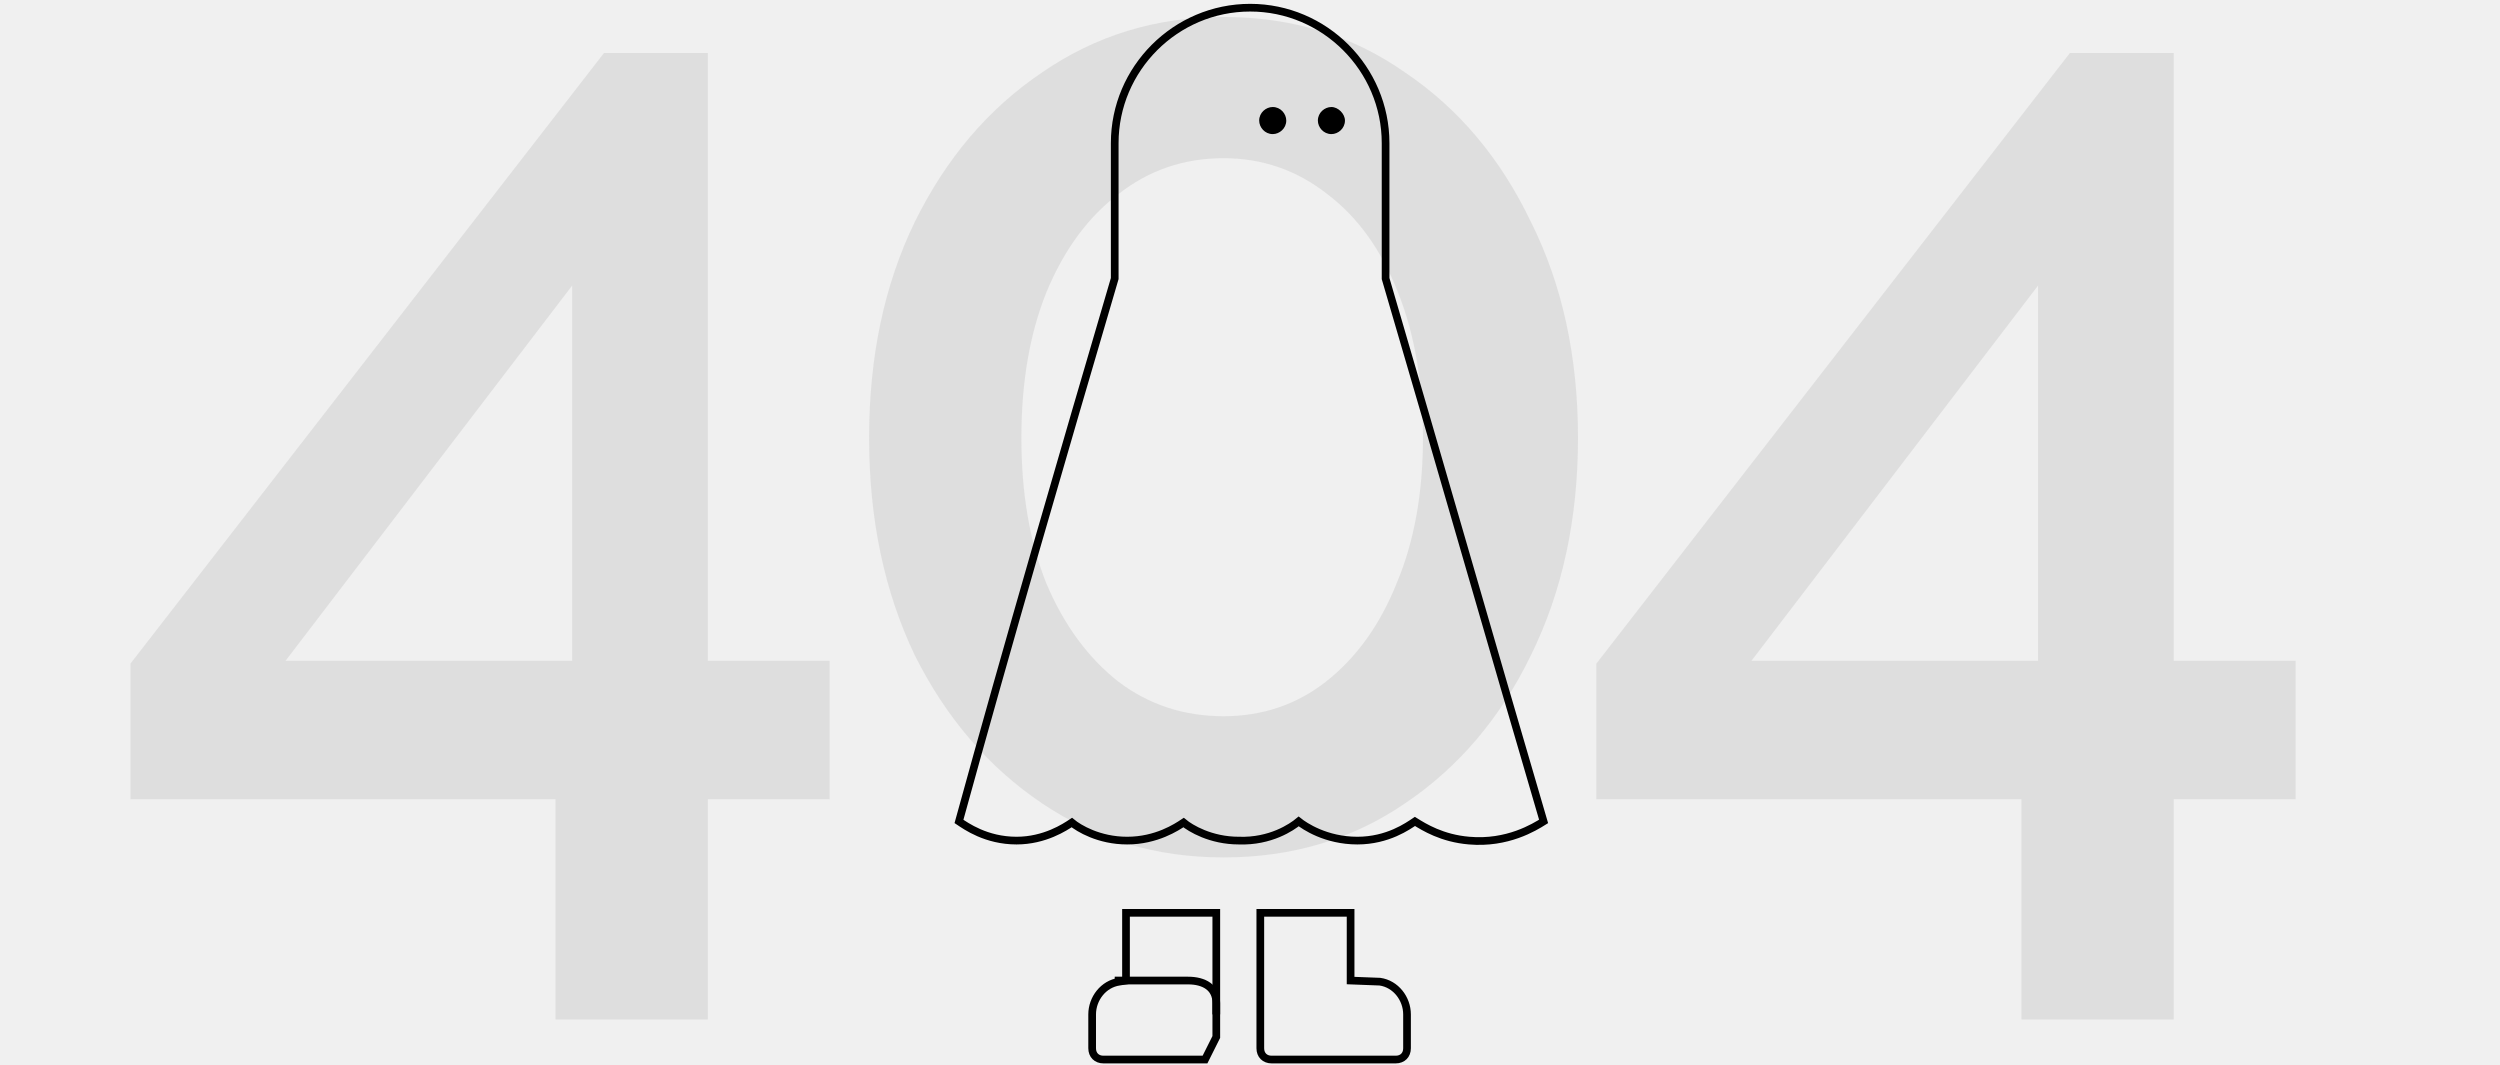
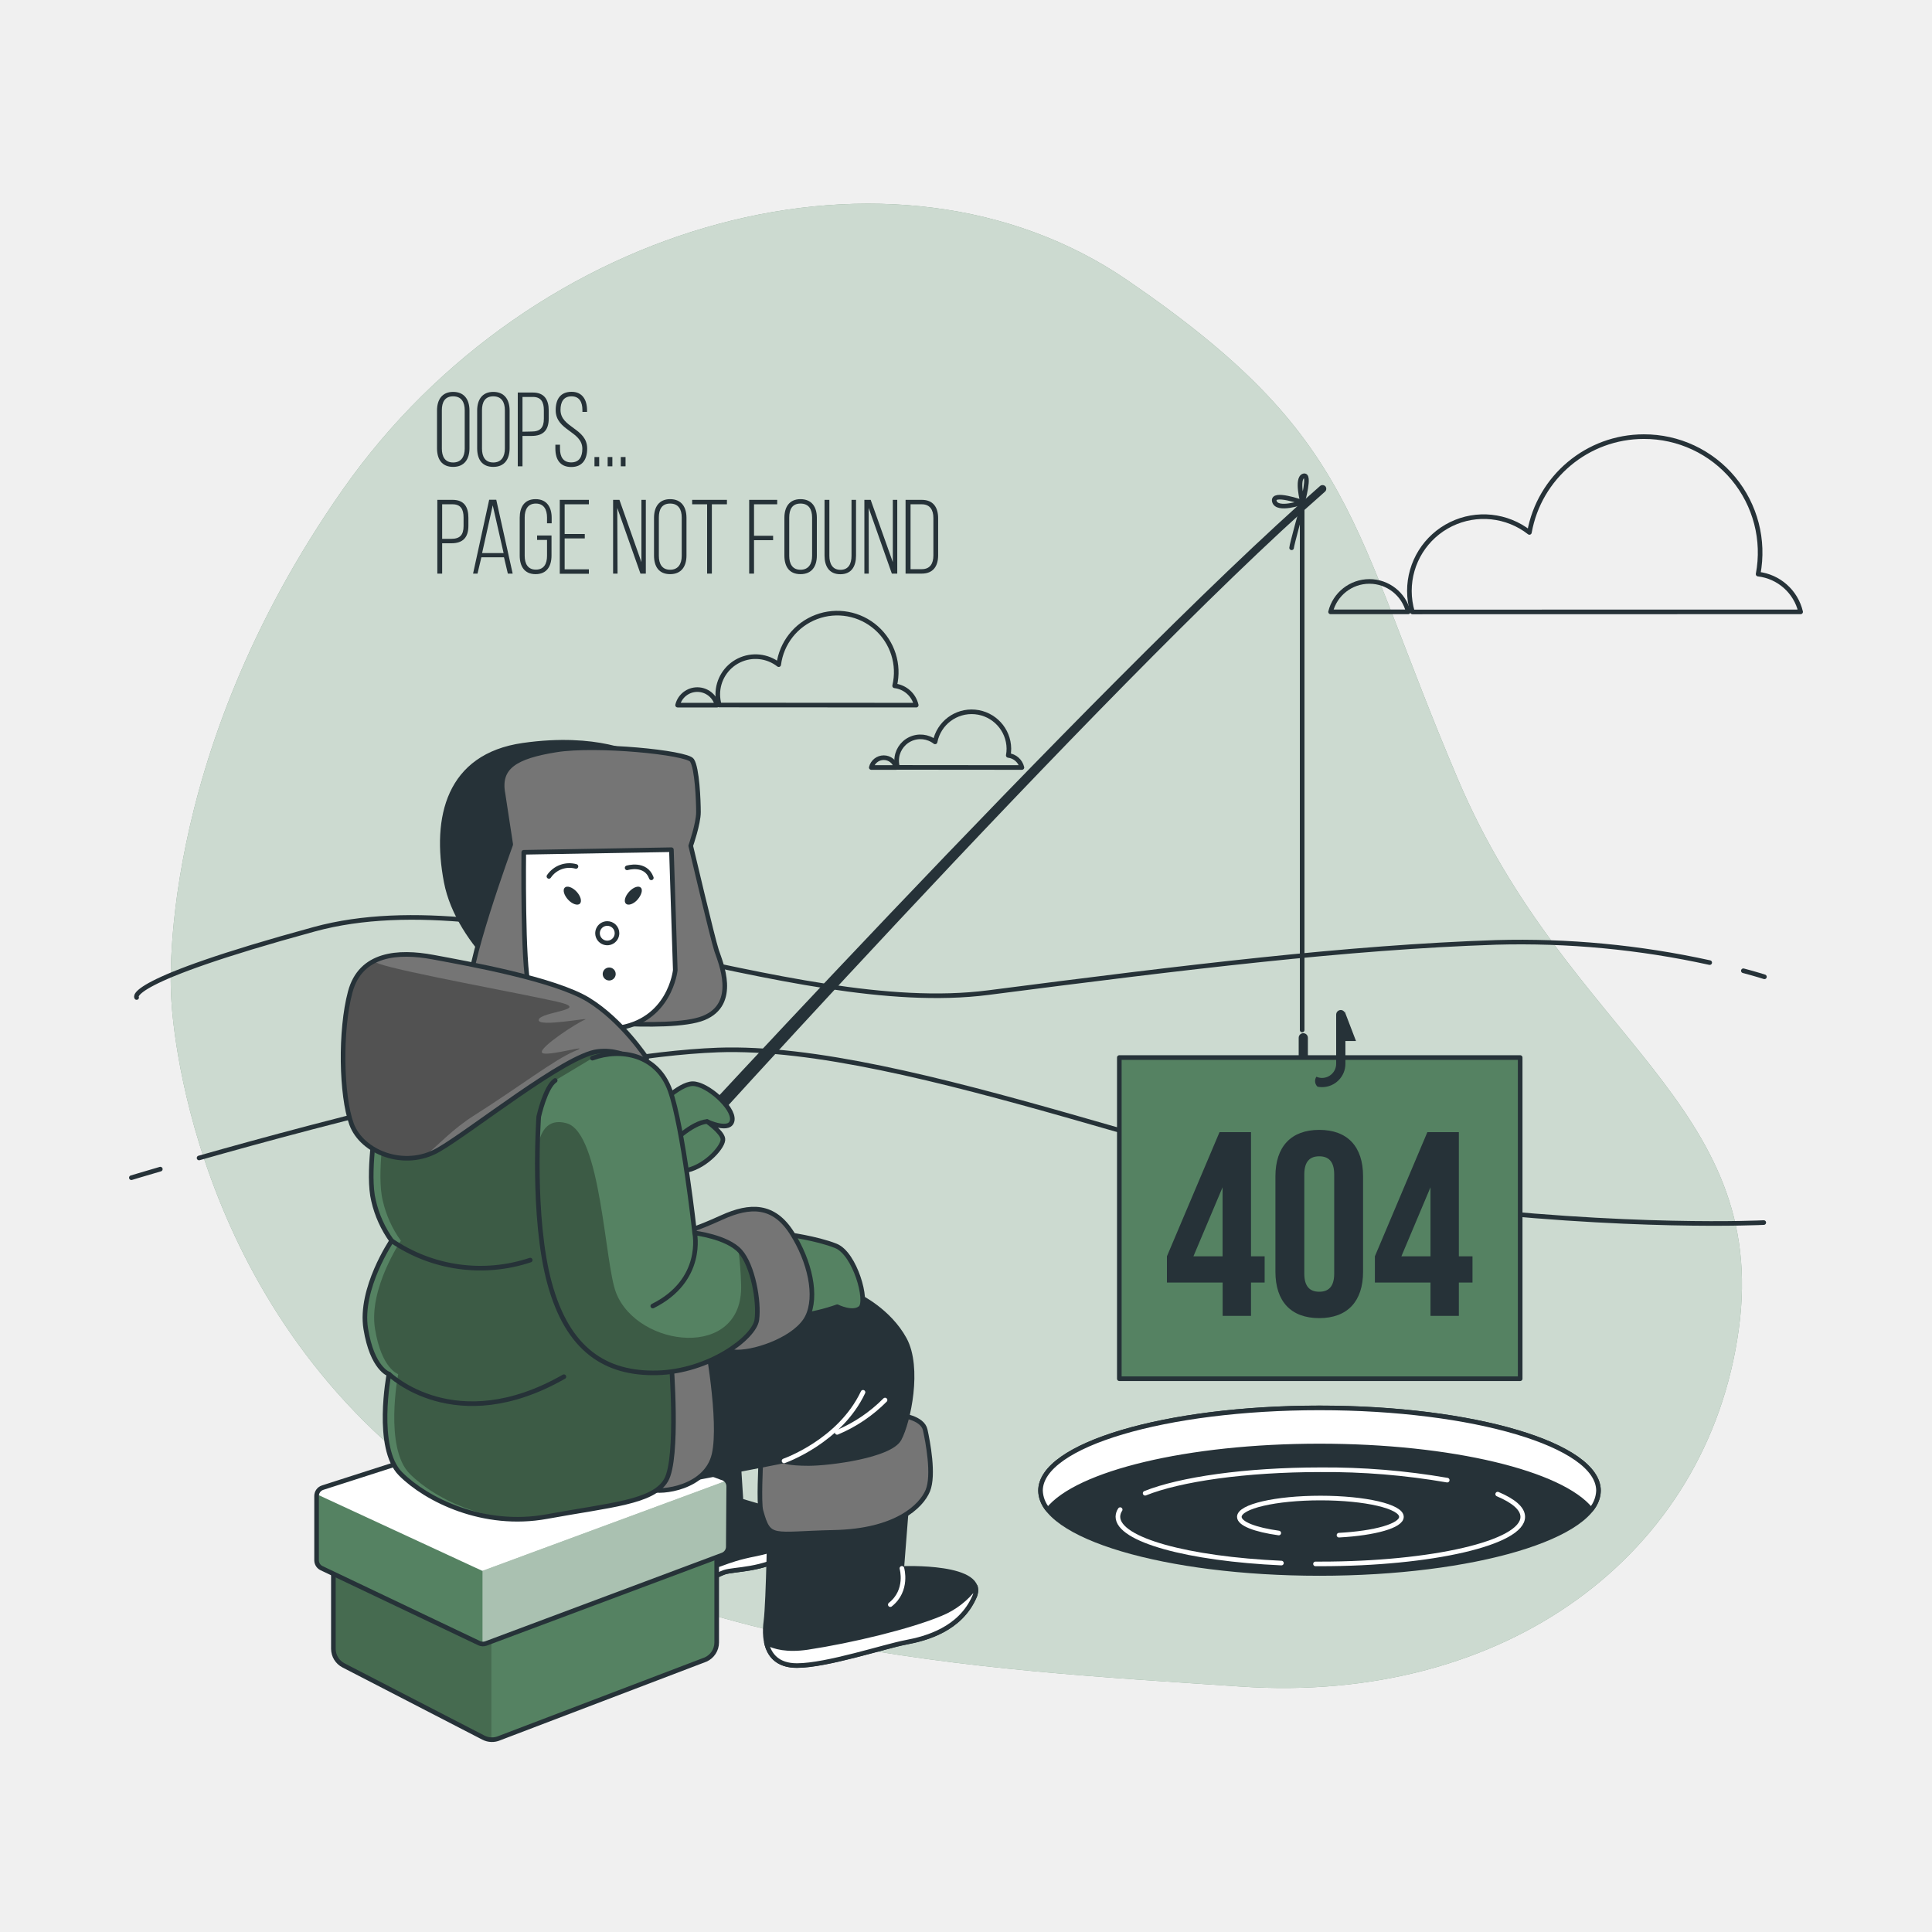
- <svg xmlns="http://www.w3.org/2000/svg" width="975" height="415" viewBox="0 0 975 415" fill="none">
-   <g opacity="0.15" clip-path="url(#clip0_0_1)">
-     <path d="M216.66 397.58V311.72H50.88V258.8L235.56 20.66H276.06V257.72H323.58V311.72H276.06V397.58H216.66ZM111.36 257.72H223.14V111.38L111.36 257.72ZM615.425 170.78C615.425 202.46 609.305 230.72 597.065 255.56C585.185 280.04 568.805 299.3 547.925 313.34C527.405 327.38 503.825 334.4 477.185 334.4C450.905 334.4 427.325 327.38 406.445 313.34C385.565 299.3 369.005 280.04 356.765 255.56C344.885 230.72 338.945 202.46 338.945 170.78C338.945 139.1 344.885 111.02 356.765 86.54C369.005 61.7 385.565 42.26 406.445 28.22C427.325 13.82 450.905 6.62 477.185 6.62C503.825 6.62 527.405 13.82 547.925 28.22C568.805 42.26 585.185 61.7 597.065 86.54C609.305 111.02 615.425 139.1 615.425 170.78ZM554.945 170.78C554.945 149.18 551.705 130.28 545.225 114.08C538.745 97.52 529.565 84.74 517.685 75.74C505.805 66.38 492.305 61.7 477.185 61.7C461.705 61.7 448.025 66.38 436.145 75.74C424.265 84.74 414.905 97.52 408.065 114.08C401.585 130.28 398.345 149.18 398.345 170.78C398.345 192.38 401.585 211.28 408.065 227.48C414.905 243.68 424.265 256.46 436.145 265.82C448.025 274.82 461.705 279.32 477.185 279.32C492.305 279.32 505.625 274.82 517.145 265.82C529.025 256.46 538.205 243.68 544.685 227.48C551.525 211.28 554.945 192.38 554.945 170.78ZM788.364 397.58V311.72H622.584V258.8L807.264 20.66H847.764V257.72H895.284V311.72H847.764V397.58H788.364ZM683.064 257.72H794.844V111.38L683.064 257.72Z" fill="#7B7A7A" />
-   </g>
-   <path d="M439.142 356.004H474.355V404.421L469.953 413.224H430.339C427.698 413.224 425.938 411.463 425.938 408.822V395.618C425.938 389.456 430.339 383.734 436.501 382.853L439.142 382.413V356.004Z" stroke="currentColor" stroke-width="3" stroke-miterlimit="10" />
-   <path d="M434.741 382.413H463.351C469.513 382.413 474.355 385.054 474.355 391.216V395.618" stroke="currentColor" stroke-width="3" stroke-miterlimit="10" />
-   <path d="M526.733 356.004H491.521V408.822C491.521 411.463 493.282 413.224 495.922 413.224H544.339C546.98 413.224 548.741 411.463 548.741 408.822V395.618C548.741 389.456 544.339 383.734 538.177 382.853L526.733 382.413V356.004Z" stroke="currentColor" stroke-width="3" stroke-miterlimit="10" />
-   <path d="M501.644 47.016C501.644 50.097 499.004 52.298 496.363 52.298C493.282 52.298 491.081 49.657 491.081 47.016C491.081 43.935 493.722 41.734 496.363 41.734C499.444 41.734 501.644 44.375 501.644 47.016Z" fill="currentColor" />
-   <path d="M524.532 47.016C524.532 50.097 521.891 52.298 519.25 52.298C516.169 52.298 513.968 49.657 513.968 47.016C513.968 43.935 516.609 41.734 519.25 41.734C521.891 41.734 524.532 44.375 524.532 47.016Z" fill="currentColor" />
-   <path d="M434.741 108.637V55.819C434.741 26.768 458.51 3 487.56 3C516.61 3 540.378 26.768 540.378 55.819V108.637C561.066 179.062 581.313 249.927 602 320.351C598.479 322.552 587.915 329.154 572.95 327.834C562.386 326.954 555.344 322.552 551.822 320.351C549.181 322.112 541.259 327.834 529.375 327.834C517.05 327.834 508.687 322.112 506.486 320.351C503.846 322.552 495.483 328.274 483.158 327.834C472.154 327.834 464.232 322.992 461.591 320.791C458.95 322.552 451.027 327.834 439.583 327.834C428.579 327.834 420.656 322.992 418.015 320.791C415.375 322.552 407.452 327.834 396.448 327.834C384.564 327.834 376.641 322.112 374 320.351C393.367 249.927 414.054 179.062 434.741 108.637Z" stroke="currentColor" stroke-width="3" stroke-miterlimit="10" />
+ <svg xmlns="http://www.w3.org/2000/svg" viewBox="0 0 500 500">
  <defs>
-     <clipPath id="clip0_0_1">
-       <rect width="975" height="415" fill="white" />
+     <clipPath id="freepik--clip-path--inject-40">
+       <path d="M86.28,404.22v22.52A4.84,4.84,0,0,0,88.9,431l36.2,18.69a4.81,4.81,0,0,0,4.19.12l53.33-20.33a4.84,4.84,0,0,0,2.86-4.41V397.85l-61,18.43Z" style="fill:#558262;stroke:#263238;stroke-linecap:round;stroke-linejoin:round;stroke-width:1.193px" />
+     </clipPath>
+     <clipPath id="freepik--clip-path-2--inject-40">
+       <path d="M142,366.2,83.5,385a2.26,2.26,0,0,0-1.57,2.16v16.68a2.27,2.27,0,0,0,1.29,2L124,425.25a2.27,2.27,0,0,0,1.77.08L187,402.42a2.27,2.27,0,0,0,1.48-2.12l.11-15.65a2.29,2.29,0,0,0-1.79-2.22l-43.64-16.29A2.36,2.36,0,0,0,142,366.2Z" style="fill:#fff;stroke:#263238;stroke-linecap:round;stroke-linejoin:round;stroke-width:1.193px" />
+     </clipPath>
+     <clipPath id="freepik--clip-path-3--inject-40">
+       <path d="M97.34,290.27S95,304,96.67,310.72a28.62,28.62,0,0,0,4.69,10.39s-8.38,12.4-6.7,22.78,6,11.73,6,11.73-3.68,19.11,3,25.81,21.45,14.07,37.87,11.06,27.48-3.69,30.83-9.39,1.34-30.83,1.34-30.83-.67-27.81-1.34-44.91-3-30.83-11.06-37.53-43.57,3.69-54.29,10.72S97.34,290.27,97.34,290.27Z" style="fill:#558262;stroke:#263238;stroke-linecap:round;stroke-linejoin:round;stroke-width:1.193px" />
+     </clipPath>
+     <clipPath id="freepik--clip-path-4--inject-40">
+       <path d="M167.38,273.85s-6.36-9.72-15.08-15.08-31.16-9.38-40.21-11.06-18.77-1-21.45,9-2.35,26.81.33,34.18,13.74,11.73,22.46,6.71,32.84-24.47,41.22-25.47S166.71,277.54,167.38,273.85Z" style="fill:#757575;stroke:#263238;stroke-linecap:round;stroke-linejoin:round;stroke-width:1.193px" />
+     </clipPath>
+     <clipPath id="freepik--clip-path-5--inject-40">
+       <path d="M153.31,273.85c7.37-2.68,16.76-1,20.11,8.38s6.36,36.86,6.36,36.86,8.38,1,11.73,4.7,5,13.07,4.36,17.76-12.4,13.4-25.8,13.74-23.13-6-27.82-23.13S139.42,289,139.42,289s1.7-7.67,4.26-9.38" style="fill:#558262;stroke:#263238;stroke-linecap:round;stroke-linejoin:round;stroke-width:1.193px" />
    </clipPath>
  </defs>
+   <g id="freepik--background-simple--inject-40">
+     <path d="M44.31,258.15s2.35,73,63.27,121.6,145.32,52.12,213.65,56.74S442,402.43,450,344s-44.3-75.63-72.63-142.2-25.81-88.44-85.75-129.38S137.86,56.57,88.7,126.71,44.31,258.15,44.31,258.15Z" style="fill:#558262" />
+     <path d="M44.31,258.15s2.35,73,63.27,121.6,145.32,52.12,213.65,56.74S442,402.43,450,344s-44.3-75.63-72.63-142.2-25.81-88.44-85.75-129.38S137.86,56.57,88.7,126.71,44.31,258.15,44.31,258.15Z" style="fill:#fff;opacity:0.7" />
+   </g>
+   <g id="freepik--Hole--inject-40">
+     <ellipse cx="341.49" cy="385.79" rx="72.2" ry="21.42" style="fill:#263238;stroke:#263238;stroke-linecap:round;stroke-linejoin:round;stroke-width:1.193px" />
+     <path d="M341.49,374.22c34.15,0,62.75,7,70.26,16.49a8,8,0,0,0,1.94-4.92c0-11.84-32.33-21.43-72.2-21.43s-72.21,9.59-72.21,21.43a8,8,0,0,0,1.94,4.92C278.73,381.26,307.33,374.22,341.49,374.22Z" style="fill:#fff;stroke:#263238;stroke-linecap:round;stroke-linejoin:round;stroke-width:1.193px" />
+     <path d="M331.63,404.52c-24.12-1.09-42.32-6-42.32-12a3.33,3.33,0,0,1,.59-1.83" style="fill:none;stroke:#fff;stroke-linecap:round;stroke-linejoin:round;stroke-width:1.193px" />
+     <path d="M387.6,386.68c4.13,1.75,6.49,3.75,6.49,5.88,0,6.73-23.46,12.18-52.39,12.18h-1.25" style="fill:none;stroke:#fff;stroke-linecap:round;stroke-linejoin:round;stroke-width:1.193px" />
+     <path d="M296.36,386.45c9.07-3.63,26-6.08,45.34-6.08a184.43,184.43,0,0,1,32.84,2.69" style="fill:none;stroke:#fff;stroke-linecap:round;stroke-linejoin:round;stroke-width:1.193px" />
+     <path d="M330.94,396.74c-6.11-.85-10.2-2.4-10.2-4.18,0-2.69,9.39-4.87,21-4.87s20.95,2.18,20.95,4.87c0,2.31-6.9,4.24-16.16,4.74" style="fill:none;stroke:#fff;stroke-linecap:round;stroke-linejoin:round;stroke-width:1.193px" />
+   </g>
+   <g id="freepik--Landscape--inject-40">
+     <path d="M51.52,299.68c31.49-8.95,97.75-26.61,134.32-27.94C235,270,318,305.68,369.82,311.93s86.64,4.47,86.64,4.47" style="fill:none;stroke:#263238;stroke-linecap:round;stroke-linejoin:round;stroke-width:1.193px" />
+     <path d="M34,304.79s2.72-.83,7.49-2.22" style="fill:none;stroke:#263238;stroke-linecap:round;stroke-linejoin:round;stroke-width:1.193px" />
+     <path d="M442.47,249.12a228.34,228.34,0,0,0-55.3-5.23c-38.42,1.29-80,6.37-131.41,13s-124.62-30-174.4-16.41-46,17.68-46,17.68" style="fill:none;stroke:#263238;stroke-linecap:round;stroke-linejoin:round;stroke-width:1.193px" />
+     <path d="M456.63,252.8s-1.94-.64-5.45-1.57" style="fill:none;stroke:#263238;stroke-linecap:round;stroke-linejoin:round;stroke-width:1.193px" />
+   </g>
+   <g id="freepik--Clouds--inject-40">
+     <path d="M364.45,158.35a10.35,10.35,0,0,0-20.1,0Z" style="fill:none;stroke:#263238;stroke-linecap:round;stroke-linejoin:round;stroke-width:1.193px" />
+     <path d="M466,158.35a12.81,12.81,0,0,0-11-9.77A30,30,0,0,0,425.42,113a30.08,30.08,0,0,0-29.61,24.79,19.22,19.22,0,0,0-31.06,15.16,19.41,19.41,0,0,0,.79,5.42Z" style="fill:none;stroke:#263238;stroke-linecap:round;stroke-linejoin:round;stroke-width:1.193px" />
+     <path d="M185.57,182.49a5.25,5.25,0,0,0-10.21,0Z" style="fill:none;stroke:#263238;stroke-linecap:round;stroke-linejoin:round;stroke-width:1.193px" />
+     <path d="M237.12,182.49a6.52,6.52,0,0,0-5.59-5,15.27,15.27,0,1,0-30-5.48,9.76,9.76,0,0,0-15.77,7.69,10.06,10.06,0,0,0,.4,2.76Z" style="fill:none;stroke:#263238;stroke-linecap:round;stroke-linejoin:round;stroke-width:1.193px" />
+     <path d="M231.93,198.63a3.31,3.31,0,0,0-6.44,0Z" style="fill:none;stroke:#263238;stroke-linecap:round;stroke-linejoin:round;stroke-width:1.193px" />
+     <path d="M264.47,198.63a4.1,4.1,0,0,0-3.53-3.13,9.48,9.48,0,0,0,.16-1.77A9.64,9.64,0,0,0,242,192a6.16,6.16,0,0,0-9.95,4.86,6.25,6.25,0,0,0,.25,1.74Z" style="fill:none;stroke:#263238;stroke-linecap:round;stroke-linejoin:round;stroke-width:1.193px" />
+   </g>
+   <g id="freepik--Character--inject-40">
+     <path d="M162.65,313.83a1.89,1.89,0,0,1-1-.27,2,2,0,0,1-.7-2.67c.49-.86,124.13-135.69,180.7-185.13a1,1,0,0,1,1.36.1,1,1,0,0,1-.1,1.38C286.62,176.47,164.81,312,164.32,312.85A1.92,1.92,0,0,1,162.65,313.83Z" style="fill:#263238" />
+     <path d="M169.48,287s6.13-6.54,9.81-6.54,10.63,6.13,10.22,9.4-6.54.41-6.54.41-5.73,7.77-11.45,6.54S169.48,287,169.48,287Z" style="fill:#558262;stroke:#263238;stroke-linecap:round;stroke-linejoin:round;stroke-width:1.193px" />
+     <path d="M183,290.25s3.75,2.6,4.08,4.43-4.16,7-9.15,8.16-7.66-1.67-6.16-4.33S179.22,290.49,183,290.25Z" style="fill:#558262;stroke:#263238;stroke-linecap:round;stroke-linejoin:round;stroke-width:1.193px" />
+     <path d="M337,266.56V131.27s-2.73,9.79-2.73,10.5" style="fill:none;stroke:#263238;stroke-linecap:round;stroke-linejoin:round;stroke-width:1.193px" />
+     <rect x="289.68" y="273.69" width="103.74" height="83.12" style="fill:#558262;stroke:#263238;stroke-linecap:round;stroke-linejoin:round;stroke-width:1.193px" />
+     <path d="M338.48,273.34v-4.76a1.19,1.19,0,0,0-2.38,0v4.76Z" style="fill:#263238" />
+     <path d="M348,261.76l0,.24a1.15,1.15,0,0,0-1-.61,1.2,1.2,0,0,0-1.2,1.2V275.3a3.67,3.67,0,0,1-3.66,3.67,3.57,3.57,0,0,1-1.46-.31,2,2,0,0,0,.3,2.58,6.34,6.34,0,0,0,1.16.11,6.05,6.05,0,0,0,6.05-6.05v-5.89h2.74Z" style="fill:#263238" />
+     <path d="M337.1,130s2.12-7.53.24-6.83S337.1,130,337.1,130Z" style="fill:none;stroke:#263238;stroke-linecap:round;stroke-linejoin:round;stroke-width:1.193px" />
+     <path d="M337.1,130s-8-2.83-7.29-.24S337.1,130,337.1,130Z" style="fill:none;stroke:#263238;stroke-linecap:round;stroke-linejoin:round;stroke-width:1.193px" />
+     <path d="M164.59,195.63s-9.87-5.53-29.23-2.76-23.05,18.73-19.89,35.32,21.47,30.64,24.24,29.46-.79-38.32,5.53-45.43,26.86-5.92,28-11.45S164.59,195.63,164.59,195.63Z" style="fill:#263238;stroke:#263238;stroke-linecap:round;stroke-linejoin:round;stroke-width:1.193px" />
+     <path d="M130.18,205.48l2,13.07s-12.4,33.85-10.39,38.55,20.77,6.36,20.77,6.36,30.5,3.69,39.55,0,4.36-14.41,3.35-17.42-6.7-27.15-6.7-27.15,2-5.7,2-8.71-.34-11.4-1.68-13.41-24.8-4.36-35.19-2.68S128.84,198.45,130.18,205.48Z" style="fill:#757575;stroke:#263238;stroke-linecap:round;stroke-linejoin:round;stroke-width:1.193px" />
+     <path d="M135.55,220.57s-.34,29.15,1.34,34.85,8.38,12.4,22.45,10.72,15.42-15.08,15.42-15.08l-1-31.16Z" style="fill:#fff;stroke:#263238;stroke-linecap:round;stroke-linejoin:round;stroke-width:1.193px" />
+     <path d="M159.68,241.51a2.52,2.52,0,1,1-2.52-2.51A2.51,2.51,0,0,1,159.68,241.51Z" style="fill:none;stroke:#263238;stroke-miterlimit:10;stroke-width:1.193px" />
+     <path d="M159.34,252.07a1.68,1.68,0,1,1-1.67-1.68A1.67,1.67,0,0,1,159.34,252.07Z" style="fill:#263238" />
+     <path d="M149.22,230.76c1.07,1.16,1.44,2.55.84,3.12s-2,.09-3.05-1.06-1.45-2.54-.84-3.11S148.15,229.61,149.22,230.76Z" style="fill:#263238" />
+     <path d="M162.83,230.76c-1.07,1.16-1.45,2.55-.84,3.12s2,.09,3-1.06,1.45-2.54.84-3.11S163.9,229.61,162.83,230.76Z" style="fill:#263238" />
+     <path d="M142.06,226.81a6.4,6.4,0,0,1,7-2.58" style="fill:none;stroke:#263238;stroke-linecap:round;stroke-linejoin:round;stroke-width:1.193px" />
+     <path d="M162.3,224.6s4.78-1.47,6.26,2.58" style="fill:none;stroke:#263238;stroke-linecap:round;stroke-linejoin:round;stroke-width:1.193px" />
+     <path d="M178.44,411.62s5.27-3.16,8.19-4.4a8,8,0,0,1,.84-.33c2.58-.86,9.89-.43,16.76-4.73s3.44-9.46-1.72-10.75-10.74-3-10.74-3l-1.29-20.21s-15.48,4.3-20.64,6.45-2.15,32.67-1.72,35.25S168.55,414.2,178.44,411.62Z" style="fill:#263238;stroke:#263238;stroke-linecap:round;stroke-linejoin:round;stroke-width:1.193px" />
+     <path d="M195.64,402.16c-9,1.72-9,3.44-18.92,5.16a38.38,38.38,0,0,1-8.83.72c.1.92.18,1.57.23,1.86.43,2.58.43,4.3,10.32,1.72,0,0,5.27-3.16,8.19-4.4a8,8,0,0,1,.84-.33c2.58-.86,9.89-.43,16.76-4.73,2.21-1.37,3.34-2.84,3.71-4.24A51.56,51.56,0,0,1,195.64,402.16Z" style="fill:#fff;stroke:#263238;stroke-linecap:round;stroke-linejoin:round;stroke-width:1.193px" />
+     <path d="M199.22,391.15s-.33,23.46-1,28.48.33,11.4,8,11.4,22.79-5,28.15-6,14.08-3.36,17.76-11.73-18.76-7.38-18.76-7.38l1.34-17.09S211.62,393.49,199.22,391.15Z" style="fill:#263238;stroke:#263238;stroke-linecap:round;stroke-linejoin:round;stroke-width:1.193px" />
+     <path d="M252.17,413.27a3.74,3.74,0,0,0,.28-2.63,21,21,0,0,1-9,7c-8,3.35-23.13,7-34.52,8.72-5.21.76-8.51-.09-10.58-1.23.74,3.25,2.91,5.92,7.9,5.92,7.71,0,22.79-5,28.15-6S248.49,421.64,252.17,413.27Z" style="fill:#fff;stroke:#263238;stroke-linecap:round;stroke-linejoin:round;stroke-width:1.193px" />
+     <path d="M233.41,405.89s1.67,5.7-3,9.39" style="fill:none;stroke:#fff;stroke-linecap:round;stroke-linejoin:round;stroke-width:1.193px" />
+     <path d="M196.88,378.75s-.52,10.19.05,12.23c2.14,7.74,2.82,5.93,18.91,5.59s22.59-6.76,24.27-10.78,0-12.74-.67-15.76-6-4-8.05-3.68S197.88,375.4,196.88,378.75Z" style="fill:#757575;stroke:#263238;stroke-linecap:round;stroke-linejoin:round;stroke-width:1.193px" />
+     <path d="M86.28,404.22v22.52A4.84,4.84,0,0,0,88.9,431l36.2,18.69a4.81,4.81,0,0,0,4.19.12l53.33-20.33a4.84,4.84,0,0,0,2.86-4.41V397.85l-61,18.43Z" style="fill:#558262" />
+     <g style="clip-path:url(#freepik--clip-path--inject-40)">
+       <path d="M127.17,415.47l-2.68.81L86.28,404.22v22.52A4.84,4.84,0,0,0,88.9,431l36.2,18.69a4.76,4.76,0,0,0,2.07.54Z" style="opacity:0.18" />
+     </g>
+     <path d="M86.28,404.22v22.52A4.84,4.84,0,0,0,88.9,431l36.2,18.69a4.81,4.81,0,0,0,4.19.12l53.33-20.33a4.84,4.84,0,0,0,2.86-4.41V397.85l-61,18.43Z" style="fill:none;stroke:#263238;stroke-linecap:round;stroke-linejoin:round;stroke-width:1.193px" />
+     <path d="M142,366.2,83.5,385a2.26,2.26,0,0,0-1.57,2.16v16.68a2.27,2.27,0,0,0,1.29,2L124,425.25a2.27,2.27,0,0,0,1.77.08L187,402.42a2.27,2.27,0,0,0,1.48-2.12l.11-15.65a2.29,2.29,0,0,0-1.79-2.22l-43.64-16.29A2.36,2.36,0,0,0,142,366.2Z" style="fill:#fff" />
+     <g style="clip-path:url(#freepik--clip-path-2--inject-40)">
+       <path d="M123.93,425.24h0a2.27,2.27,0,0,0,1.77.08L187,402.42a2.27,2.27,0,0,0,1.48-2.12l.11-15.65a2.2,2.2,0,0,0-.54-1.45l-63.25,23.36Z" style="fill:#558262" />
+       <path d="M123.93,425.24h0a2.27,2.27,0,0,0,1.77.08L187,402.42a2.27,2.27,0,0,0,1.48-2.12l.11-15.65a2.2,2.2,0,0,0-.54-1.45l-63.25,23.36Z" style="fill:#fff;opacity:0.5" />
+       <path d="M81.93,387.11v16.68a2.27,2.27,0,0,0,1.29,2L124,425.25a2.24,2.24,0,0,0,.87.22V406.56L82,386.72A1.67,1.67,0,0,0,81.93,387.11Z" style="fill:#558262" />
+     </g>
+     <path d="M142,366.2,83.5,385a2.26,2.26,0,0,0-1.57,2.16v16.68a2.27,2.27,0,0,0,1.29,2L124,425.25a2.27,2.27,0,0,0,1.77.08L187,402.42a2.27,2.27,0,0,0,1.48-2.12l.11-15.65a2.29,2.29,0,0,0-1.79-2.22l-43.64-16.29A2.36,2.36,0,0,0,142,366.2Z" style="fill:none;stroke:#263238;stroke-linecap:round;stroke-linejoin:round;stroke-width:1.193px" />
+     <path d="M222.35,335.52s7.7,3.68,11.73,11.06,1,21.44-1.35,25.8-18.09,6.37-23.45,6.37-6.37-.67-6.37-.67-17.09,3.35-27.82,5.36-8-23.12-4.69-34.52,22.12-17.09,29.83-17.09S222.35,335.52,222.35,335.52Z" style="fill:#263238;stroke:#263238;stroke-linecap:round;stroke-linejoin:round;stroke-width:1.193px" />
+     <path d="M202.91,378.08s14.41-5,20.44-17.76" style="fill:none;stroke:#fff;stroke-linecap:round;stroke-linejoin:round;stroke-width:1.193px" />
+     <path d="M216.65,370.7a38.27,38.27,0,0,0,12.4-8.37" style="fill:none;stroke:#fff;stroke-linecap:round;stroke-linejoin:round;stroke-width:1.193px" />
+     <path d="M182.8,346.58s4,21.11,2,29.82-13.74,10.06-16.42,9.05-1.34-21.78-1.34-32.17S177.44,343.56,182.8,346.58Z" style="fill:#757575;stroke:#263238;stroke-linecap:round;stroke-linejoin:round;stroke-width:1.193px" />
+     <path d="M97.34,290.27S95,304,96.67,310.72a28.62,28.62,0,0,0,4.69,10.39s-8.38,12.4-6.7,22.78,6,11.73,6,11.73-3.68,19.11,3,25.81,21.45,14.07,37.87,11.06,27.48-3.69,30.83-9.39,1.34-30.83,1.34-30.83-.67-27.81-1.34-44.91-3-30.83-11.06-37.53-43.57,3.69-54.29,10.72S97.34,290.27,97.34,290.27Z" style="fill:#558262" />
+     <g style="clip-path:url(#freepik--clip-path-3--inject-40)">
+       <path d="M99.73,290.27s-2.35,13.74-.67,20.45a28.43,28.43,0,0,0,4.69,10.39s-8.38,12.4-6.7,22.78,6,11.73,6,11.73-3.69,19.11,3,25.81S127.54,395.5,144,392.49s27.49-3.69,30.84-9.39,1.34-30.83,1.34-30.83-.67-27.81-1.34-44.91-3-30.83-11.06-37.53-43.57,3.69-54.29,10.72S99.73,290.27,99.73,290.27Z" style="opacity:0.3" />
+     </g>
+     <path d="M97.34,290.27S95,304,96.67,310.72a28.62,28.62,0,0,0,4.69,10.39s-8.38,12.4-6.7,22.78,6,11.73,6,11.73-3.68,19.11,3,25.81,21.45,14.07,37.87,11.06,27.48-3.69,30.83-9.39,1.34-30.83,1.34-30.83-.67-27.81-1.34-44.91-3-30.83-11.06-37.53-43.57,3.69-54.29,10.72S97.34,290.27,97.34,290.27Z" style="fill:none;stroke:#263238;stroke-linecap:round;stroke-linejoin:round;stroke-width:1.193px" />
+     <path d="M101.36,321.11a40.77,40.77,0,0,0,35.86,5" style="fill:none;stroke:#263238;stroke-linecap:round;stroke-linejoin:round;stroke-width:1.193px" />
+     <path d="M100.69,355.62s17.09,16.76,45.25.67" style="fill:none;stroke:#263238;stroke-linecap:round;stroke-linejoin:round;stroke-width:1.193px" />
+     <path d="M167.38,273.85s-6.36-9.72-15.08-15.08-31.16-9.38-40.21-11.06-18.77-1-21.45,9-2.35,26.81.33,34.18,13.74,11.73,22.46,6.71,32.84-24.47,41.22-25.47S166.71,277.54,167.38,273.85Z" style="fill:#757575" />
+     <g style="clip-path:url(#freepik--clip-path-4--inject-40)">
+       <path d="M148.79,272c5.11-2.13-7.67,1.7-8.52.42s8.94-7.66,11.07-8.51-12.35,2.13-11.92,0,14.05-2.56,4.68-4.69-40-7.67-46-9.8a4.94,4.94,0,0,1-1.29-.64,11.92,11.92,0,0,0-6.17,8c-2.68,10.05-2.35,26.81.33,34.18,2.34,6.42,11,10.55,19,8.2,3.69-3,7.1-6.94,12.87-10.57C134.31,281.33,143.68,274.09,148.79,272Z" style="opacity:0.3" />
+     </g>
+     <path d="M167.38,273.85s-6.36-9.72-15.08-15.08-31.16-9.38-40.21-11.06-18.77-1-21.45,9-2.35,26.81.33,34.18,13.74,11.73,22.46,6.71,32.84-24.47,41.22-25.47S166.71,277.54,167.38,273.85Z" style="fill:none;stroke:#263238;stroke-linecap:round;stroke-linejoin:round;stroke-width:1.193px" />
+     <path d="M203.58,319.43s7.71,1,12.73,3,8.38,14.41,6.37,16.08-6-.33-6-.33a49.07,49.07,0,0,1-9.72,2.34C202.91,340.88,198.55,321.78,203.58,319.43Z" style="fill:#558262;stroke:#263238;stroke-linecap:round;stroke-linejoin:round;stroke-width:1.193px" />
+     <path d="M178.11,318.42s1.34,0,8.71-3.35,13.41-3.35,18.1,4,6.7,16.43,4,21.79-12.73,9.05-18.1,9.05-6-7-6-7-.67-11.06-4-15.08S176.77,319.43,178.11,318.42Z" style="fill:#757575;stroke:#263238;stroke-linecap:round;stroke-linejoin:round;stroke-width:1.193px" />
+     <path d="M153.31,273.85c7.37-2.68,16.76-1,20.11,8.38s6.36,36.86,6.36,36.86,8.38,1,11.73,4.7,5,13.07,4.36,17.76-12.4,13.4-25.8,13.74-23.13-6-27.82-23.13S139.42,289,139.42,289s1.7-7.67,4.26-9.38" style="fill:#558262" />
+     <g style="clip-path:url(#freepik--clip-path-5--inject-40)">
+       <path d="M195.87,341.55c.67-4.69-1-14.08-4.36-17.76-.13-.15-.29-.29-.43-.43a85.25,85.25,0,0,1,.72,9.08c.67,19.67-26.82,16.38-32.36,2.13-3-7.67-3.84-41.32-12.78-43.87-5.16-1.47-6.92,2.57-7.48,6.26-.18,9.65.14,24.52,3.07,35.2,4.69,17.1,14.41,23.46,27.82,23.13S195.2,346.24,195.87,341.55Z" style="opacity:0.3" />
+     </g>
+     <path d="M153.31,273.85c7.37-2.68,16.76-1,20.11,8.38s6.36,36.86,6.36,36.86,8.38,1,11.73,4.7,5,13.07,4.36,17.76-12.4,13.4-25.8,13.74-23.13-6-27.82-23.13S139.42,289,139.42,289s1.7-7.67,4.26-9.38" style="fill:none;stroke:#263238;stroke-linecap:round;stroke-linejoin:round;stroke-width:1.193px" />
+     <path d="M179.78,319.09S182.4,331.3,168.94,338" style="fill:none;stroke:#263238;stroke-linecap:round;stroke-linejoin:round;stroke-width:1.193px" />
+   </g>
+   <g id="freepik--Text--inject-40">
+     <path d="M113.1,106.25c0-2.78,1.28-4.83,4.17-4.83s4.23,2,4.23,4.83V116c0,2.78-1.29,4.83-4.23,4.83s-4.17-2-4.17-4.83Zm1.25,9.84c0,2.08.82,3.6,2.92,3.6s3-1.52,3-3.6v-9.92c0-2.07-.84-3.6-3-3.6s-2.92,1.53-2.92,3.6Z" style="fill:#263238" />
+     <path d="M123.49,106.25c0-2.78,1.28-4.83,4.17-4.83s4.23,2,4.23,4.83V116c0,2.78-1.28,4.83-4.23,4.83s-4.17-2-4.17-4.83Zm1.25,9.84c0,2.08.82,3.6,2.92,3.6s3-1.52,3-3.6v-9.92c0-2.07-.84-3.6-3-3.6s-2.92,1.53-2.92,3.6Z" style="fill:#263238" />
+     <path d="M137.92,101.59c2.94,0,4.09,1.85,4.09,4.63v2.08c0,3-1.4,4.52-4.42,4.52h-2.37v7.86H134V101.59Zm-.33,10.09c2.21,0,3.16-1,3.16-3.3v-2.24c0-2.07-.71-3.41-2.83-3.41h-2.7v9Z" style="fill:#263238" />
+     <path d="M151.93,106.2v.4h-1.2v-.49c0-2-.76-3.54-2.83-3.54s-2.84,1.5-2.84,3.52c0,4.63,6.9,4.71,6.9,10,0,2.75-1.2,4.77-4.12,4.77s-4.11-2-4.11-4.77v-1h1.2v1.06c0,2,.79,3.52,2.89,3.52s2.89-1.48,2.89-3.52c0-4.58-6.9-4.66-6.9-10,0-2.86,1.25-4.72,4.06-4.75S151.93,103.44,151.93,106.2Z" style="fill:#263238" />
+     <path d="M155.07,118.28v2.4h-1.22v-2.4Z" style="fill:#263238" />
+     <path d="M158.48,118.28v2.4h-1.22v-2.4Z" style="fill:#263238" />
+     <path d="M161.89,118.28v2.4h-1.23v-2.4Z" style="fill:#263238" />
+     <path d="M117.13,129.36c3,0,4.09,1.85,4.09,4.64v2.07c0,3-1.39,4.53-4.41,4.53h-2.38v7.85h-1.25V129.36Zm-.32,10.09c2.2,0,3.16-1,3.16-3.3v-2.24c0-2.07-.71-3.4-2.84-3.4h-2.7v8.94Z" style="fill:#263238" />
+     <path d="M124.58,144.22l-1,4.23h-1.15l4.17-19.12h1.83l4.25,19.12h-1.25l-1-4.23Zm.19-1.09h5.56l-2.81-12.35Z" style="fill:#263238" />
+     <path d="M142.77,134v1.42h-1.2v-1.5c0-2-.79-3.6-2.89-3.6s-2.89,1.56-2.89,3.6v9.93c0,2,.79,3.57,2.89,3.57s2.89-1.53,2.89-3.57v-4.12H139v-1.14h3.73v5.18c0,2.75-1.2,4.82-4.12,4.82s-4.11-2.07-4.11-4.82V134c0-2.75,1.2-4.82,4.11-4.82S142.77,131.27,142.77,134Z" style="fill:#263238" />
+     <path d="M151.34,138.2v1.14h-5.21v8h6.27v1.15h-7.53V129.36h7.53v1.15h-6.27v7.69Z" style="fill:#263238" />
+     <path d="M159.82,148.45h-1.15V129.36h1.64L166,145.48V129.36h1.14v19.09h-1.39l-6-17Z" style="fill:#263238" />
+     <path d="M169.26,134c0-2.78,1.28-4.82,4.17-4.82s4.23,2,4.23,4.82v9.77c0,2.78-1.29,4.82-4.23,4.82s-4.17-2-4.17-4.82Zm1.25,9.85c0,2.07.82,3.6,2.92,3.6s3-1.53,3-3.6v-9.93c0-2.07-.84-3.6-3-3.6s-2.92,1.53-2.92,3.6Z" style="fill:#263238" />
+     <path d="M183,148.45V130.51h-3.87v-1.15h9v1.15h-3.9v17.94Z" style="fill:#263238" />
+     <path d="M200.08,138.66v1.14h-4.94v8.65h-1.25V129.36h7.25v1.15h-6v8.15Z" style="fill:#263238" />
+     <path d="M203,134c0-2.78,1.28-4.82,4.17-4.82s4.23,2,4.23,4.82v9.77c0,2.78-1.28,4.82-4.23,4.82s-4.17-2-4.17-4.82Zm1.25,9.85c0,2.07.82,3.6,2.92,3.6s3-1.53,3-3.6v-9.93c0-2.07-.84-3.6-3-3.6s-2.92,1.53-2.92,3.6Z" style="fill:#263238" />
+     <path d="M214.64,143.84c0,2,.77,3.63,2.87,3.63s2.86-1.58,2.86-3.63V129.36h1.17v14.43c0,2.72-1.14,4.82-4.06,4.82s-4.09-2.1-4.09-4.82V129.36h1.25Z" style="fill:#263238" />
+     <path d="M224.84,148.45H223.7V129.36h1.63l5.73,16.12V129.36h1.15v19.09h-1.4l-6-17Z" style="fill:#263238" />
+     <path d="M238.56,129.36c2.95,0,4.23,1.94,4.23,4.75v9.59c0,2.81-1.28,4.75-4.23,4.75h-4.2V129.36Zm0,17.94c2.13,0,3-1.44,3-3.54v-9.71c0-2.1-.9-3.54-3-3.54h-2.91V147.3Z" style="fill:#263238" />
+     <path d="M302,325.13,315.61,293h8.15v32.13h3.53v6.79h-3.53v8.63h-7.34v-8.63H302Zm14.4,0V307.27l-7.54,17.86Z" style="fill:#263238" />
+     <path d="M330.08,304.41c0-7.6,4-12,11.34-12s11.34,4.35,11.34,12v24.72c0,7.61-4,12-11.34,12s-11.34-4.35-11.34-12Zm7.47,25.2c0,3.4,1.49,4.69,3.87,4.69s3.87-1.29,3.87-4.69V303.94c0-3.4-1.5-4.69-3.87-4.69s-3.87,1.29-3.87,4.69Z" style="fill:#263238" />
+     <path d="M355.82,325.13,369.4,293h8.15v32.13h3.53v6.79h-3.53v8.63h-7.34v-8.63H355.82Zm14.39,0V307.27l-7.53,17.86Z" style="fill:#263238" />
+   </g>
</svg>
